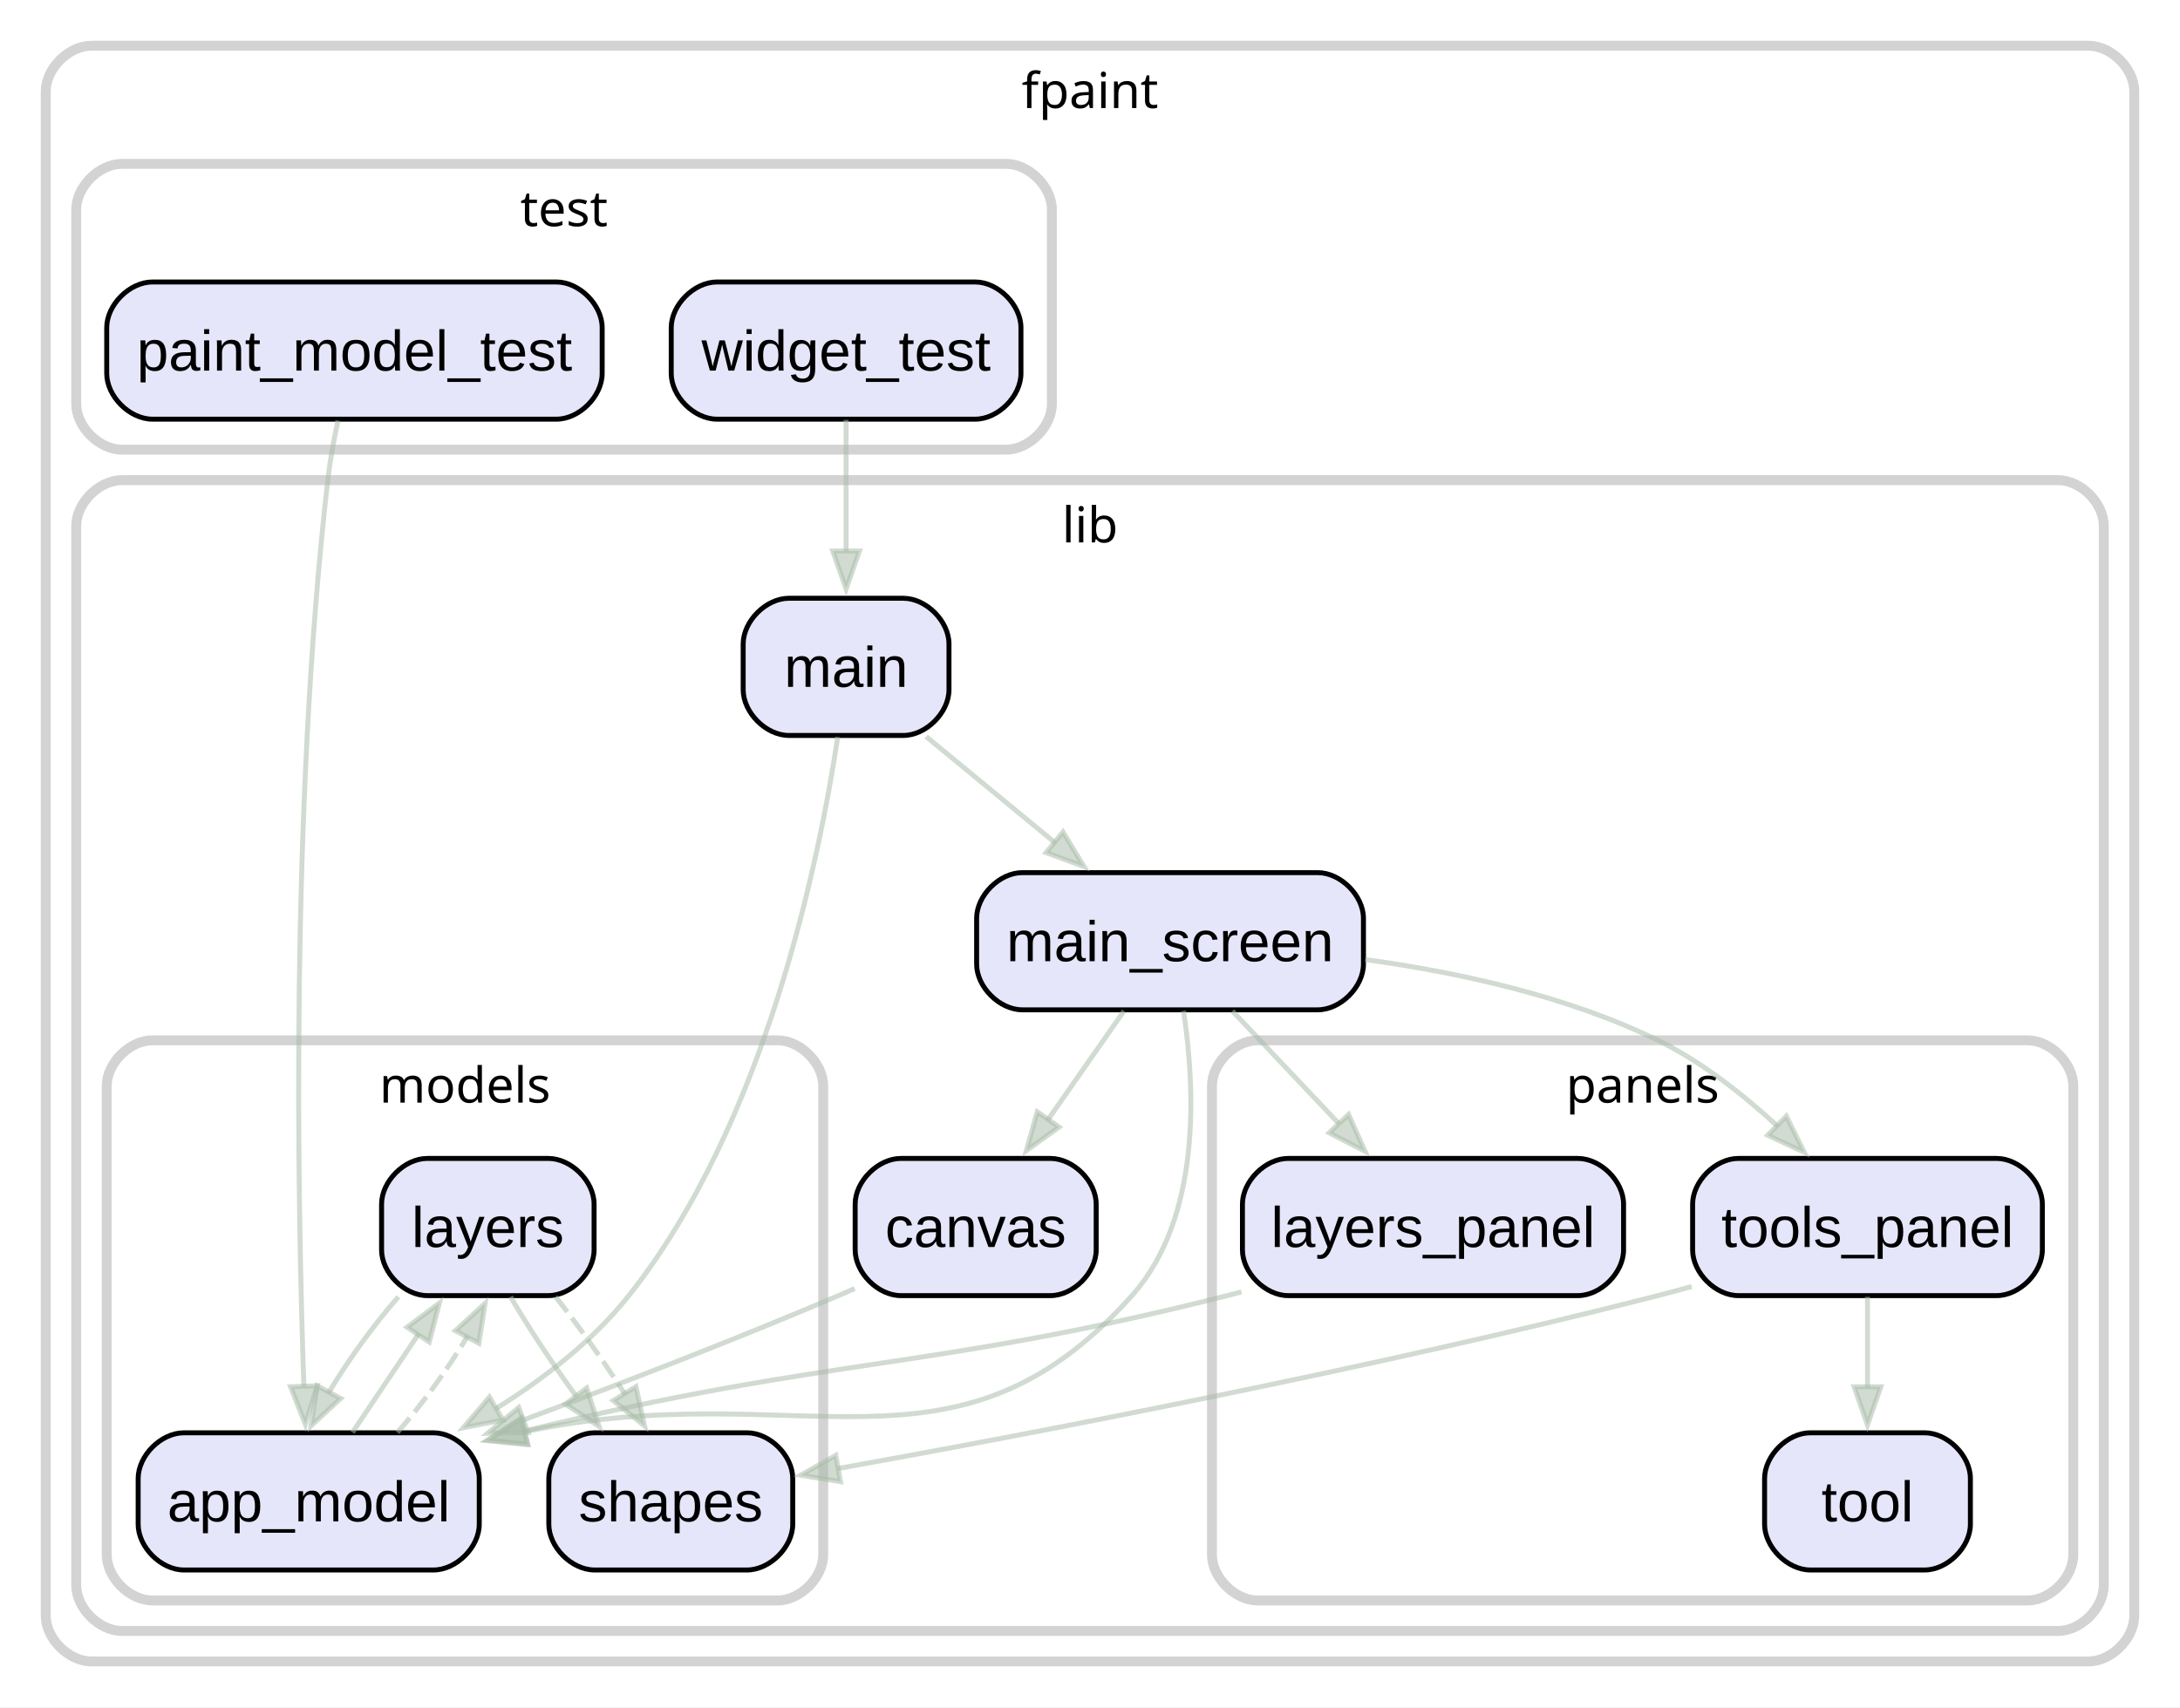
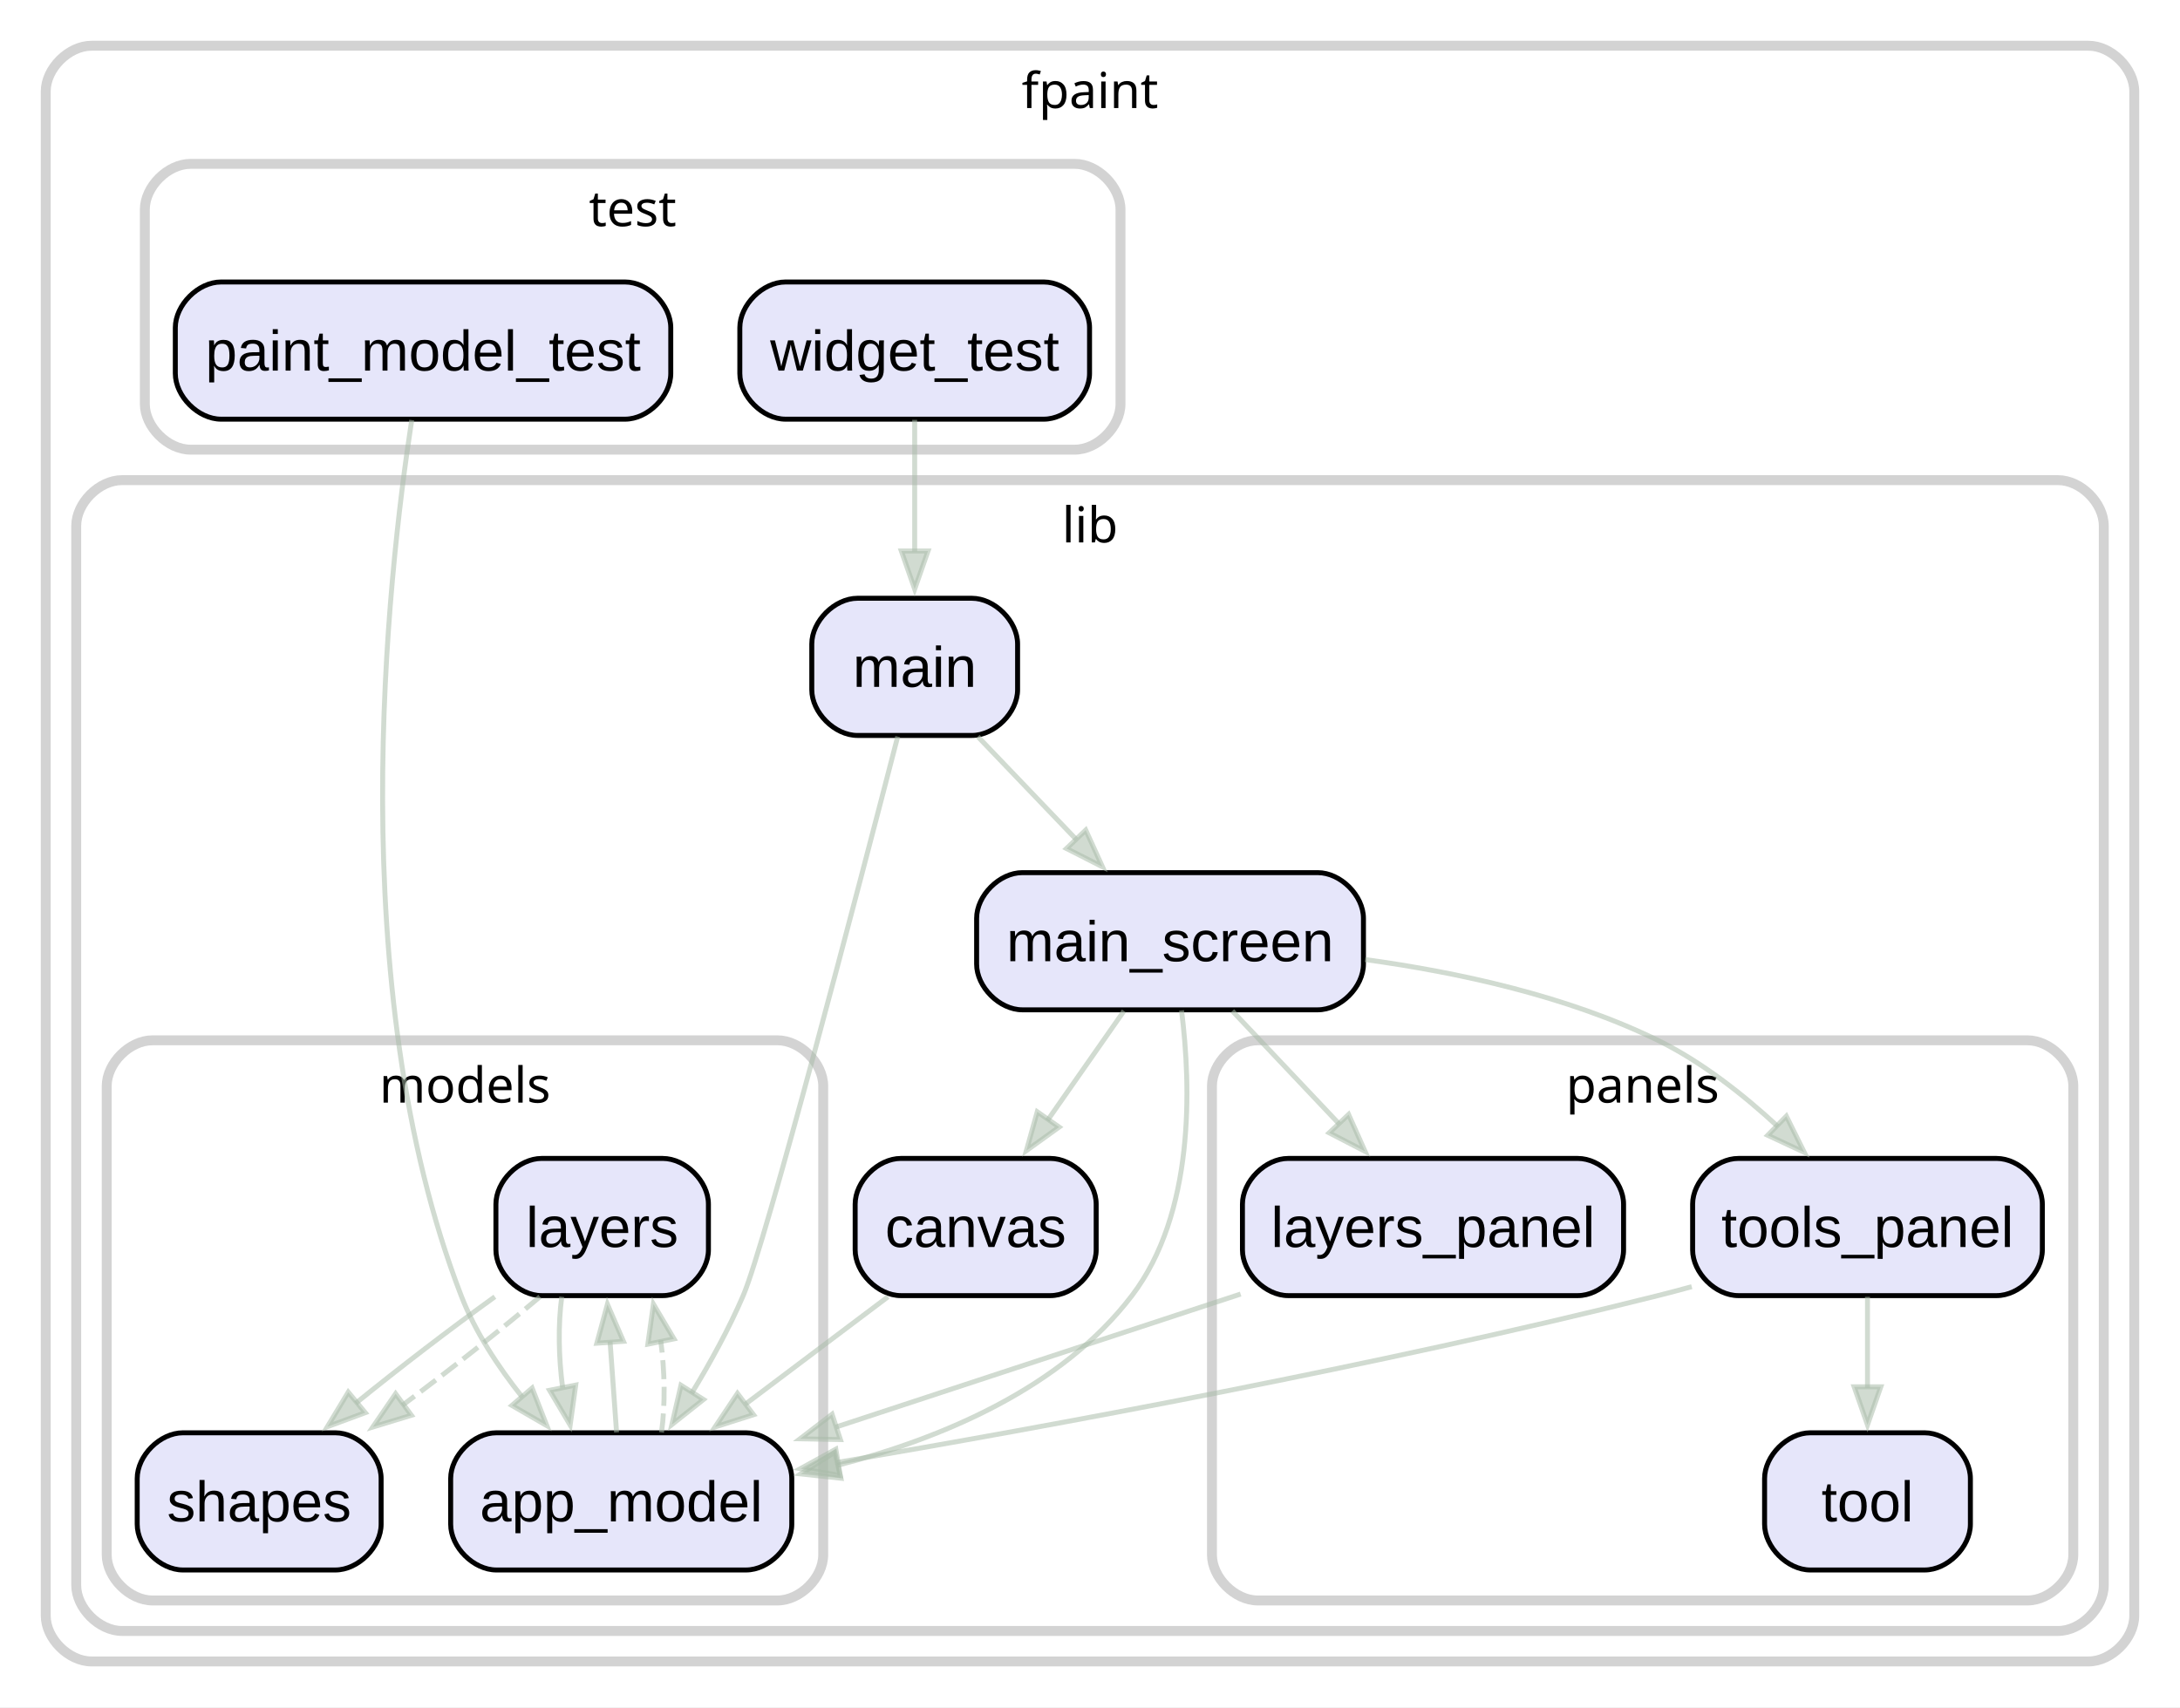
<svg xmlns="http://www.w3.org/2000/svg" width="572pt" height="448pt" viewBox="0.00 0.00 572.00 448.00">
  <g id="graph0" class="graph" transform="scale(1 1) rotate(0) translate(4 444)">
    <polygon fill="white" stroke="none" points="-4,4 -4,-444 568,-444 568,4 -4,4" />
    <g id="clust1" class="cluster">
      <path fill="none" stroke="lightgray" stroke-width="2.6" d="M20,-8C20,-8 544,-8 544,-8 550,-8 556,-14 556,-20 556,-20 556,-420 556,-420 556,-426 550,-432 544,-432 544,-432 20,-432 20,-432 14,-432 8,-426 8,-420 8,-420 8,-20 8,-20 8,-14 14,-8 20,-8" />
      <text text-anchor="middle" x="282" y="-415.65" font-family="Arial Black" font-size="13.00">fpaint</text>
    </g>
    <g id="clust2" class="cluster">
-       <path fill="none" stroke="lightgray" stroke-width="2.6" d="M28,-326C28,-326 260,-326 260,-326 266,-326 272,-332 272,-338 272,-338 272,-389 272,-389 272,-395 266,-401 260,-401 260,-401 28,-401 28,-401 22,-401 16,-395 16,-389 16,-389 16,-338 16,-338 16,-332 22,-326 28,-326" />
-       <text text-anchor="middle" x="144" y="-384.65" font-family="Arial Black" font-size="13.00">test</text>
+       <path fill="none" stroke="lightgray" stroke-width="2.6" d="M46,-326C46,-326 278,-326 278,-326 284,-326 290,-332 290,-338 290,-338 290,-389 290,-389 290,-395 284,-401 278,-401 278,-401 46,-401 46,-401 40,-401 34,-395 34,-389 34,-389 34,-338 34,-338 34,-332 40,-326 46,-326" />
+       <text text-anchor="middle" x="162" y="-384.65" font-family="Arial Black" font-size="13.00">test</text>
    </g>
    <g id="clust3" class="cluster">
      <path fill="none" stroke="lightgray" stroke-width="2.6" d="M28,-16C28,-16 536,-16 536,-16 542,-16 548,-22 548,-28 548,-28 548,-306 548,-306 548,-312 542,-318 536,-318 536,-318 28,-318 28,-318 22,-318 16,-312 16,-306 16,-306 16,-28 16,-28 16,-22 22,-16 28,-16" />
      <text text-anchor="middle" x="282" y="-301.65" font-family="Arial Black" font-size="13.00">lib</text>
    </g>
    <g id="clust4" class="cluster">
      <path fill="none" stroke="lightgray" stroke-width="2.6" d="M326,-24C326,-24 528,-24 528,-24 534,-24 540,-30 540,-36 540,-36 540,-159 540,-159 540,-165 534,-171 528,-171 528,-171 326,-171 326,-171 320,-171 314,-165 314,-159 314,-159 314,-36 314,-36 314,-30 320,-24 326,-24" />
      <text text-anchor="middle" x="427" y="-154.65" font-family="Arial Black" font-size="13.00">panels</text>
    </g>
    <g id="clust5" class="cluster">
      <path fill="none" stroke="lightgray" stroke-width="2.6" d="M36,-24C36,-24 200,-24 200,-24 206,-24 212,-30 212,-36 212,-36 212,-159 212,-159 212,-165 206,-171 200,-171 200,-171 36,-171 36,-171 30,-171 24,-165 24,-159 24,-159 24,-36 24,-36 24,-30 30,-24 36,-24" />
      <text text-anchor="middle" x="118" y="-154.65" font-family="Arial Black" font-size="13.00">models</text>
    </g>
    <g id="node1" class="node">
-       <path fill="Lavender" stroke="black" stroke-width="1.3" d="M142,-370C142,-370 36,-370 36,-370 30,-370 24,-364 24,-358 24,-358 24,-346 24,-346 24,-340 30,-334 36,-334 36,-334 142,-334 142,-334 148,-334 154,-340 154,-346 154,-346 154,-358 154,-358 154,-364 148,-370 142,-370" />
-       <text text-anchor="middle" x="89" y="-346.75" font-family="Arial" font-size="15.00">paint_model_test</text>
+       <path fill="Lavender" stroke="black" stroke-width="1.3" d="M160,-370C160,-370 54,-370 54,-370 48,-370 42,-364 42,-358 42,-358 42,-346 42,-346 42,-340 48,-334 54,-334 54,-334 160,-334 160,-334 166,-334 172,-340 172,-346 172,-346 172,-358 172,-358 172,-364 166,-370 160,-370" />
+       <text text-anchor="middle" x="107" y="-346.75" font-family="Arial" font-size="15.00">paint_model_test</text>
    </g>
    <g id="node8" class="node">
-       <path fill="Lavender" stroke="black" stroke-width="1.3" d="M109.75,-68C109.75,-68 44.25,-68 44.25,-68 38.25,-68 32.25,-62 32.25,-56 32.25,-56 32.25,-44 32.25,-44 32.25,-38 38.25,-32 44.25,-32 44.25,-32 109.75,-32 109.75,-32 115.75,-32 121.75,-38 121.75,-44 121.75,-44 121.75,-56 121.75,-56 121.75,-62 115.75,-68 109.75,-68" />
-       <text text-anchor="middle" x="77" y="-44.75" font-family="Arial" font-size="15.00">app_model</text>
+       <path fill="Lavender" stroke="black" stroke-width="1.3" d="M191.75,-68C191.75,-68 126.25,-68 126.25,-68 120.25,-68 114.25,-62 114.25,-56 114.25,-56 114.25,-44 114.25,-44 114.25,-38 120.25,-32 126.25,-32 126.25,-32 191.75,-32 191.75,-32 197.75,-32 203.75,-38 203.75,-44 203.75,-44 203.75,-56 203.75,-56 203.75,-62 197.75,-68 191.75,-68" />
+       <text text-anchor="middle" x="159" y="-44.75" font-family="Arial" font-size="15.00">app_model</text>
    </g>
    <g id="edge1" class="edge">
-       <path fill="none" stroke="#aabbaa" stroke-width="1.3" stroke-opacity="0.533" d="M84.67,-333.63C83.6,-328.62 82.59,-323.12 82,-318 72.16,-231.95 74.02,-129.31 75.74,-80.11" />
-       <polygon fill="#aabbaa" fill-opacity="0.533" stroke="#aabbaa" stroke-width="1.3" stroke-opacity="0.533" points="79.24,-80.35 76.12,-70.22 72.24,-80.08 79.24,-80.35" />
+       <path fill="none" stroke="#aabbaa" stroke-width="1.3" stroke-opacity="0.533" d="M104.03,-333.77C97.66,-292.44 85.71,-185.08 117,-104 120.67,-94.5 126.67,-85.35 133.01,-77.41" />
+       <polygon fill="#aabbaa" fill-opacity="0.533" stroke="#aabbaa" stroke-width="1.3" stroke-opacity="0.533" points="135.62,-79.74 139.48,-69.87 130.31,-75.18 135.62,-79.74" />
    </g>
    <g id="node2" class="node">
-       <path fill="Lavender" stroke="black" stroke-width="1.3" d="M251.88,-370C251.88,-370 184.12,-370 184.12,-370 178.12,-370 172.12,-364 172.12,-358 172.12,-358 172.12,-346 172.12,-346 172.12,-340 178.12,-334 184.12,-334 184.12,-334 251.88,-334 251.88,-334 257.88,-334 263.88,-340 263.88,-346 263.88,-346 263.88,-358 263.88,-358 263.88,-364 257.88,-370 251.88,-370" />
-       <text text-anchor="middle" x="218" y="-346.75" font-family="Arial" font-size="15.00">widget_test</text>
+       <path fill="Lavender" stroke="black" stroke-width="1.3" d="M269.88,-370C269.88,-370 202.12,-370 202.12,-370 196.12,-370 190.12,-364 190.12,-358 190.12,-358 190.12,-346 190.12,-346 190.12,-340 196.12,-334 202.12,-334 202.12,-334 269.88,-334 269.88,-334 275.88,-334 281.88,-340 281.88,-346 281.88,-346 281.88,-358 281.88,-358 281.88,-364 275.88,-370 269.88,-370" />
+       <text text-anchor="middle" x="236" y="-346.75" font-family="Arial" font-size="15.00">widget_test</text>
    </g>
    <g id="node9" class="node">
-       <path fill="Lavender" stroke="black" stroke-width="1.3" d="M233,-287C233,-287 203,-287 203,-287 197,-287 191,-281 191,-275 191,-275 191,-263 191,-263 191,-257 197,-251 203,-251 203,-251 233,-251 233,-251 239,-251 245,-257 245,-263 245,-263 245,-275 245,-275 245,-281 239,-287 233,-287" />
-       <text text-anchor="middle" x="218" y="-263.75" font-family="Arial" font-size="15.00">main</text>
+       <path fill="Lavender" stroke="black" stroke-width="1.3" d="M251,-287C251,-287 221,-287 221,-287 215,-287 209,-281 209,-275 209,-275 209,-263 209,-263 209,-257 215,-251 221,-251 221,-251 251,-251 251,-251 257,-251 263,-257 263,-263 263,-263 263,-275 263,-275 263,-281 257,-287 251,-287" />
+       <text text-anchor="middle" x="236" y="-263.75" font-family="Arial" font-size="15.00">main</text>
    </g>
    <g id="edge2" class="edge">
-       <path fill="none" stroke="#aabbaa" stroke-width="1.3" stroke-opacity="0.533" d="M218,-333.82C218,-323.8 218,-310.88 218,-299.29" />
-       <polygon fill="#aabbaa" fill-opacity="0.533" stroke="#aabbaa" stroke-width="1.3" stroke-opacity="0.533" points="221.5,-299.4 218,-289.4 214.5,-299.4 221.5,-299.4" />
+       <path fill="none" stroke="#aabbaa" stroke-width="1.3" stroke-opacity="0.533" d="M236,-333.82C236,-323.8 236,-310.88 236,-299.29" />
+       <polygon fill="#aabbaa" fill-opacity="0.533" stroke="#aabbaa" stroke-width="1.3" stroke-opacity="0.533" points="239.5,-299.4 236,-289.4 232.5,-299.4 239.5,-299.4" />
    </g>
    <g id="node3" class="node">
      <path fill="Lavender" stroke="black" stroke-width="1.3" d="M519.88,-140C519.88,-140 452.12,-140 452.12,-140 446.12,-140 440.12,-134 440.12,-128 440.12,-128 440.12,-116 440.12,-116 440.12,-110 446.12,-104 452.12,-104 452.12,-104 519.88,-104 519.88,-104 525.88,-104 531.88,-110 531.88,-116 531.88,-116 531.88,-128 531.88,-128 531.88,-134 525.88,-140 519.88,-140" />
      <text text-anchor="middle" x="486" y="-116.75" font-family="Arial" font-size="15.00">tools_panel</text>
    </g>
    <g id="node5" class="node">
      <path fill="Lavender" stroke="black" stroke-width="1.3" d="M501,-68C501,-68 471,-68 471,-68 465,-68 459,-62 459,-56 459,-56 459,-44 459,-44 459,-38 465,-32 471,-32 471,-32 501,-32 501,-32 507,-32 513,-38 513,-44 513,-44 513,-56 513,-56 513,-62 507,-68 501,-68" />
      <text text-anchor="middle" x="486" y="-44.75" font-family="Arial" font-size="15.00">tool</text>
    </g>
    <g id="edge4" class="edge">
      <path fill="none" stroke="#aabbaa" stroke-width="1.3" stroke-opacity="0.533" d="M486,-103.7C486,-96.49 486,-87.93 486,-79.82" />
      <polygon fill="#aabbaa" fill-opacity="0.533" stroke="#aabbaa" stroke-width="1.3" stroke-opacity="0.533" points="489.5,-80.07 486,-70.07 482.5,-80.07 489.5,-80.07" />
    </g>
-     <g id="node7" class="node">
-       <path fill="Lavender" stroke="black" stroke-width="1.3" d="M192,-68C192,-68 152,-68 152,-68 146,-68 140,-62 140,-56 140,-56 140,-44 140,-44 140,-38 146,-32 152,-32 152,-32 192,-32 192,-32 198,-32 204,-38 204,-44 204,-44 204,-56 204,-56 204,-62 198,-68 192,-68" />
-       <text text-anchor="middle" x="172" y="-44.75" font-family="Arial" font-size="15.00">shapes</text>
-     </g>
    <g id="edge3" class="edge">
-       <path fill="none" stroke="#aabbaa" stroke-width="1.3" stroke-opacity="0.533" d="M439.88,-106.39C436.88,-105.55 433.9,-104.74 431,-104 356.09,-84.81 267.59,-67.92 215.84,-58.62" />
-       <polygon fill="#aabbaa" fill-opacity="0.533" stroke="#aabbaa" stroke-width="1.3" stroke-opacity="0.533" points="216.52,-55.18 206.07,-56.87 215.3,-62.08 216.52,-55.18" />
+       <path fill="none" stroke="#aabbaa" stroke-width="1.3" stroke-opacity="0.533" d="M439.89,-106.35C436.89,-105.52 433.91,-104.73 431,-104 357.32,-85.49 271.04,-69.65 215.74,-60.23" />
+       <polygon fill="#aabbaa" fill-opacity="0.533" stroke="#aabbaa" stroke-width="1.3" stroke-opacity="0.533" points="216.47,-56.8 206.03,-58.59 215.31,-63.7 216.47,-56.8" />
    </g>
    <g id="node4" class="node">
      <path fill="Lavender" stroke="black" stroke-width="1.3" d="M410,-140C410,-140 334,-140 334,-140 328,-140 322,-134 322,-128 322,-128 322,-116 322,-116 322,-110 328,-104 334,-104 334,-104 410,-104 410,-104 416,-104 422,-110 422,-116 422,-116 422,-128 422,-128 422,-134 416,-140 410,-140" />
      <text text-anchor="middle" x="372" y="-116.75" font-family="Arial" font-size="15.00">layers_panel</text>
    </g>
    <g id="edge5" class="edge">
-       <path fill="none" stroke="#aabbaa" stroke-width="1.3" stroke-opacity="0.533" d="M321.75,-104.97C320.49,-104.64 319.24,-104.31 318,-104 239.47,-84.15 215.13,-88.32 133.34,-68.41" />
-       <polygon fill="#aabbaa" fill-opacity="0.533" stroke="#aabbaa" stroke-width="1.3" stroke-opacity="0.533" points="134.43,-65.08 123.88,-66.06 132.74,-71.87 134.43,-65.08" />
+       <path fill="none" stroke="#aabbaa" stroke-width="1.3" stroke-opacity="0.533" d="M321.52,-104.41C289.61,-93.92 248.31,-80.35 215.33,-69.51" />
+       <polygon fill="#aabbaa" fill-opacity="0.533" stroke="#aabbaa" stroke-width="1.3" stroke-opacity="0.533" points="216.51,-66.22 205.91,-66.42 214.32,-72.87 216.51,-66.22" />
    </g>
    <g id="node6" class="node">
-       <path fill="Lavender" stroke="black" stroke-width="1.3" d="M139.88,-140C139.88,-140 108.12,-140 108.12,-140 102.12,-140 96.12,-134 96.12,-128 96.12,-128 96.12,-116 96.12,-116 96.12,-110 102.12,-104 108.12,-104 108.12,-104 139.88,-104 139.88,-104 145.88,-104 151.88,-110 151.88,-116 151.88,-116 151.88,-128 151.88,-128 151.88,-134 145.88,-140 139.88,-140" />
-       <text text-anchor="middle" x="124" y="-116.75" font-family="Arial" font-size="15.00">layers</text>
+       <path fill="Lavender" stroke="black" stroke-width="1.3" d="M169.88,-140C169.88,-140 138.12,-140 138.12,-140 132.12,-140 126.12,-134 126.12,-128 126.12,-128 126.12,-116 126.12,-116 126.12,-110 132.12,-104 138.12,-104 138.12,-104 169.88,-104 169.88,-104 175.88,-104 181.88,-110 181.88,-116 181.88,-116 181.88,-128 181.88,-128 181.88,-134 175.88,-140 169.88,-140" />
+       <text text-anchor="middle" x="154" y="-116.75" font-family="Arial" font-size="15.00">layers</text>
+     </g>
+     <g id="node7" class="node">
+       <path fill="Lavender" stroke="black" stroke-width="1.3" d="M84,-68C84,-68 44,-68 44,-68 38,-68 32,-62 32,-56 32,-56 32,-44 32,-44 32,-38 38,-32 44,-32 44,-32 84,-32 84,-32 90,-32 96,-38 96,-44 96,-44 96,-56 96,-56 96,-62 90,-68 84,-68" />
+       <text text-anchor="middle" x="64" y="-44.75" font-family="Arial" font-size="15.00">shapes</text>
    </g>
    <g id="edge7" class="edge">
-       <path fill="none" stroke="#aabbaa" stroke-width="1.3" stroke-opacity="0.533" d="M129.95,-103.7C134.54,-95.81 140.84,-86.3 147.22,-77.55" />
-       <polygon fill="#aabbaa" fill-opacity="0.533" stroke="#aabbaa" stroke-width="1.3" stroke-opacity="0.533" points="149.94,-79.76 153.19,-69.67 144.36,-75.53 149.94,-79.76" />
+       <path fill="none" stroke="#aabbaa" stroke-width="1.3" stroke-opacity="0.533" d="M125.84,-103.7C114.15,-95.28 100.76,-85.02 89.39,-75.79" />
+       <polygon fill="#aabbaa" fill-opacity="0.533" stroke="#aabbaa" stroke-width="1.3" stroke-opacity="0.533" points="91.84,-73.28 81.9,-69.6 87.38,-78.67 91.84,-73.28" />
    </g>
    <g id="edge8" class="edge">
-       <path fill="none" stroke="#aabbaa" stroke-width="1.3" stroke-dasharray="5,2" stroke-opacity="0.533" d="M141.78,-103.7C147.87,-95.98 154.45,-86.71 160,-78.11" />
-       <polygon fill="#aabbaa" fill-opacity="0.533" stroke="#aabbaa" stroke-width="1.3" stroke-opacity="0.533" points="162.87,-80.13 165.13,-69.78 156.91,-76.46 162.87,-80.13" />
+       <path fill="none" stroke="#aabbaa" stroke-width="1.3" stroke-dasharray="5,2" stroke-opacity="0.533" d="M137.67,-103.7C127.52,-95.11 114.19,-84.61 101.62,-75.24" />
+       <polygon fill="#aabbaa" fill-opacity="0.533" stroke="#aabbaa" stroke-width="1.3" stroke-opacity="0.533" points="103.94,-72.6 93.81,-69.51 99.8,-78.25 103.94,-72.6" />
    </g>
    <g id="edge6" class="edge">
-       <path fill="none" stroke="#aabbaa" stroke-width="1.3" stroke-opacity="0.533" d="M100.55,-103.7C93.85,-96.07 87.25,-86.92 82.18,-78.4" />
-       <polygon fill="#aabbaa" fill-opacity="0.533" stroke="#aabbaa" stroke-width="1.3" stroke-opacity="0.533" points="85.41,-77.02 77.62,-69.84 79.24,-80.31 85.41,-77.02" />
+       <path fill="none" stroke="#aabbaa" stroke-width="1.3" stroke-opacity="0.533" d="M143.4,-103.7C142.43,-96.49 142.55,-87.93 143.63,-79.82" />
+       <polygon fill="#aabbaa" fill-opacity="0.533" stroke="#aabbaa" stroke-width="1.3" stroke-opacity="0.533" points="147.06,-80.53 145.6,-70.03 140.2,-79.15 147.06,-80.53" />
    </g>
    <g id="edge9" class="edge">
-       <path fill="none" stroke="#aabbaa" stroke-width="1.3" stroke-opacity="0.533" d="M88.48,-68.1C93.7,-75.88 100,-85.26 105.84,-93.95" />
-       <polygon fill="#aabbaa" fill-opacity="0.533" stroke="#aabbaa" stroke-width="1.3" stroke-opacity="0.533" points="102.81,-95.71 111.29,-102.06 108.62,-91.81 102.81,-95.71" />
+       <path fill="none" stroke="#aabbaa" stroke-width="1.3" stroke-opacity="0.533" d="M157.78,-68.1C157.27,-75.28 156.65,-83.84 156.07,-91.95" />
+       <polygon fill="#aabbaa" fill-opacity="0.533" stroke="#aabbaa" stroke-width="1.3" stroke-opacity="0.533" points="152.6,-91.51 155.38,-101.73 159.58,-92.01 152.6,-91.51" />
    </g>
    <g id="edge10" class="edge">
-       <path fill="none" stroke="#aabbaa" stroke-width="1.3" stroke-dasharray="5,2" stroke-opacity="0.533" d="M100.27,-68.1C106.97,-75.71 113.59,-84.85 118.69,-93.38" />
-       <polygon fill="#aabbaa" fill-opacity="0.533" stroke="#aabbaa" stroke-width="1.3" stroke-opacity="0.533" points="115.48,-94.8 123.28,-101.96 121.65,-91.49 115.48,-94.8" />
+       <path fill="none" stroke="#aabbaa" stroke-width="1.3" stroke-dasharray="5,2" stroke-opacity="0.533" d="M169.57,-68.1C170.57,-75.37 170.46,-84.04 169.36,-92.24" />
+       <polygon fill="#aabbaa" fill-opacity="0.533" stroke="#aabbaa" stroke-width="1.3" stroke-opacity="0.533" points="165.99,-91.27 167.45,-101.77 172.85,-92.65 165.99,-91.27" />
    </g>
    <g id="edge12" class="edge">
-       <path fill="none" stroke="#aabbaa" stroke-width="1.3" stroke-opacity="0.533" d="M215.81,-250.62C210.99,-218.55 196.9,-149.2 161,-104 151.61,-92.17 138.81,-82.24 126.03,-74.28" />
-       <polygon fill="#aabbaa" fill-opacity="0.533" stroke="#aabbaa" stroke-width="1.3" stroke-opacity="0.533" points="127.96,-71.35 117.56,-69.32 124.42,-77.39 127.96,-71.35" />
+       <path fill="none" stroke="#aabbaa" stroke-width="1.3" stroke-opacity="0.533" d="M231.55,-250.72C221.38,-211.42 196.87,-117.67 191,-104 187.29,-95.35 182.37,-86.41 177.5,-78.4" />
+       <polygon fill="#aabbaa" fill-opacity="0.533" stroke="#aabbaa" stroke-width="1.3" stroke-opacity="0.533" points="180.59,-76.74 172.29,-70.16 174.68,-80.48 180.59,-76.74" />
    </g>
    <g id="node11" class="node">
      <path fill="Lavender" stroke="black" stroke-width="1.3" d="M341.75,-215C341.75,-215 264.25,-215 264.25,-215 258.25,-215 252.25,-209 252.25,-203 252.25,-203 252.25,-191 252.25,-191 252.25,-185 258.25,-179 264.25,-179 264.25,-179 341.75,-179 341.75,-179 347.75,-179 353.75,-185 353.75,-191 353.75,-191 353.75,-203 353.75,-203 353.75,-209 347.75,-215 341.75,-215" />
      <text text-anchor="middle" x="303" y="-191.75" font-family="Arial" font-size="15.00">main_screen</text>
    </g>
    <g id="edge11" class="edge">
-       <path fill="none" stroke="#aabbaa" stroke-width="1.3" stroke-opacity="0.533" d="M239.01,-250.7C249.23,-242.28 261.69,-232.02 272.9,-222.79" />
-       <polygon fill="#aabbaa" fill-opacity="0.533" stroke="#aabbaa" stroke-width="1.3" stroke-opacity="0.533" points="274.92,-225.66 280.42,-216.6 270.47,-220.25 274.92,-225.66" />
+       <path fill="none" stroke="#aabbaa" stroke-width="1.3" stroke-opacity="0.533" d="M252.56,-250.7C260.35,-242.56 269.8,-232.69 278.4,-223.7" />
+       <polygon fill="#aabbaa" fill-opacity="0.533" stroke="#aabbaa" stroke-width="1.3" stroke-opacity="0.533" points="280.88,-226.17 285.27,-216.53 275.83,-221.33 280.88,-226.17" />
    </g>
    <g id="node10" class="node">
      <path fill="Lavender" stroke="black" stroke-width="1.3" d="M271.62,-140C271.62,-140 232.38,-140 232.38,-140 226.38,-140 220.38,-134 220.38,-128 220.38,-128 220.38,-116 220.38,-116 220.38,-110 226.38,-104 232.38,-104 232.38,-104 271.62,-104 271.62,-104 277.62,-104 283.62,-110 283.62,-116 283.62,-116 283.62,-128 283.62,-128 283.62,-134 277.62,-140 271.62,-140" />
      <text text-anchor="middle" x="252" y="-116.75" font-family="Arial" font-size="15.00">canvas</text>
    </g>
    <g id="edge13" class="edge">
-       <path fill="none" stroke="#aabbaa" stroke-width="1.3" stroke-opacity="0.533" d="M220.26,-105.85C218.82,-105.22 217.4,-104.6 216,-104 188.99,-92.49 158.56,-80.76 133.07,-71.26" />
-       <polygon fill="#aabbaa" fill-opacity="0.533" stroke="#aabbaa" stroke-width="1.3" stroke-opacity="0.533" points="134.55,-68.07 123.95,-67.88 132.12,-74.64 134.55,-68.07" />
+       <path fill="none" stroke="#aabbaa" stroke-width="1.3" stroke-opacity="0.533" d="M229.01,-103.7C217.72,-95.2 203.92,-84.81 191.57,-75.51" />
+       <polygon fill="#aabbaa" fill-opacity="0.533" stroke="#aabbaa" stroke-width="1.3" stroke-opacity="0.533" points="193.71,-72.75 183.62,-69.53 189.5,-78.34 193.71,-72.75" />
    </g>
    <g id="edge16" class="edge">
      <path fill="none" stroke="#aabbaa" stroke-width="1.3" stroke-opacity="0.533" d="M354.19,-192.19C378.43,-188.87 407.21,-182.65 431,-171 442.44,-165.4 453.37,-156.8 462.44,-148.42" />
      <polygon fill="#aabbaa" fill-opacity="0.533" stroke="#aabbaa" stroke-width="1.3" stroke-opacity="0.533" points="464.71,-151.09 469.42,-141.6 459.82,-146.08 464.71,-151.09" />
    </g>
    <g id="edge15" class="edge">
      <path fill="none" stroke="#aabbaa" stroke-width="1.3" stroke-opacity="0.533" d="M319.35,-178.7C327.71,-169.86 338.06,-158.91 347.36,-149.07" />
      <polygon fill="#aabbaa" fill-opacity="0.533" stroke="#aabbaa" stroke-width="1.3" stroke-opacity="0.533" points="349.85,-151.53 354.17,-141.86 344.76,-146.72 349.85,-151.53" />
    </g>
    <g id="edge17" class="edge">
-       <path fill="none" stroke="#aabbaa" stroke-width="1.3" stroke-opacity="0.533" d="M306.54,-178.72C309.65,-158.24 311.22,-124.35 293,-104 246.21,-51.73 206.32,-83.6 133.48,-68.24" />
-       <polygon fill="#aabbaa" fill-opacity="0.533" stroke="#aabbaa" stroke-width="1.3" stroke-opacity="0.533" points="134.45,-64.87 123.91,-65.94 132.82,-71.68 134.45,-64.87" />
+       <path fill="none" stroke="#aabbaa" stroke-width="1.3" stroke-opacity="0.533" d="M306.02,-178.83C308.54,-158.77 309.46,-125.6 293,-104 274.56,-79.8 243.39,-66.63 215.76,-59.47" />
+       <polygon fill="#aabbaa" fill-opacity="0.533" stroke="#aabbaa" stroke-width="1.3" stroke-opacity="0.533" points="216.63,-56.08 206.09,-57.21 215.03,-62.9 216.63,-56.08" />
    </g>
    <g id="edge14" class="edge">
      <path fill="none" stroke="#aabbaa" stroke-width="1.3" stroke-opacity="0.533" d="M290.91,-178.7C284.92,-170.13 277.55,-159.58 270.84,-149.97" />
      <polygon fill="#aabbaa" fill-opacity="0.533" stroke="#aabbaa" stroke-width="1.3" stroke-opacity="0.533" points="273.9,-148.23 265.3,-142.04 268.16,-152.24 273.9,-148.23" />
    </g>
  </g>
</svg>
